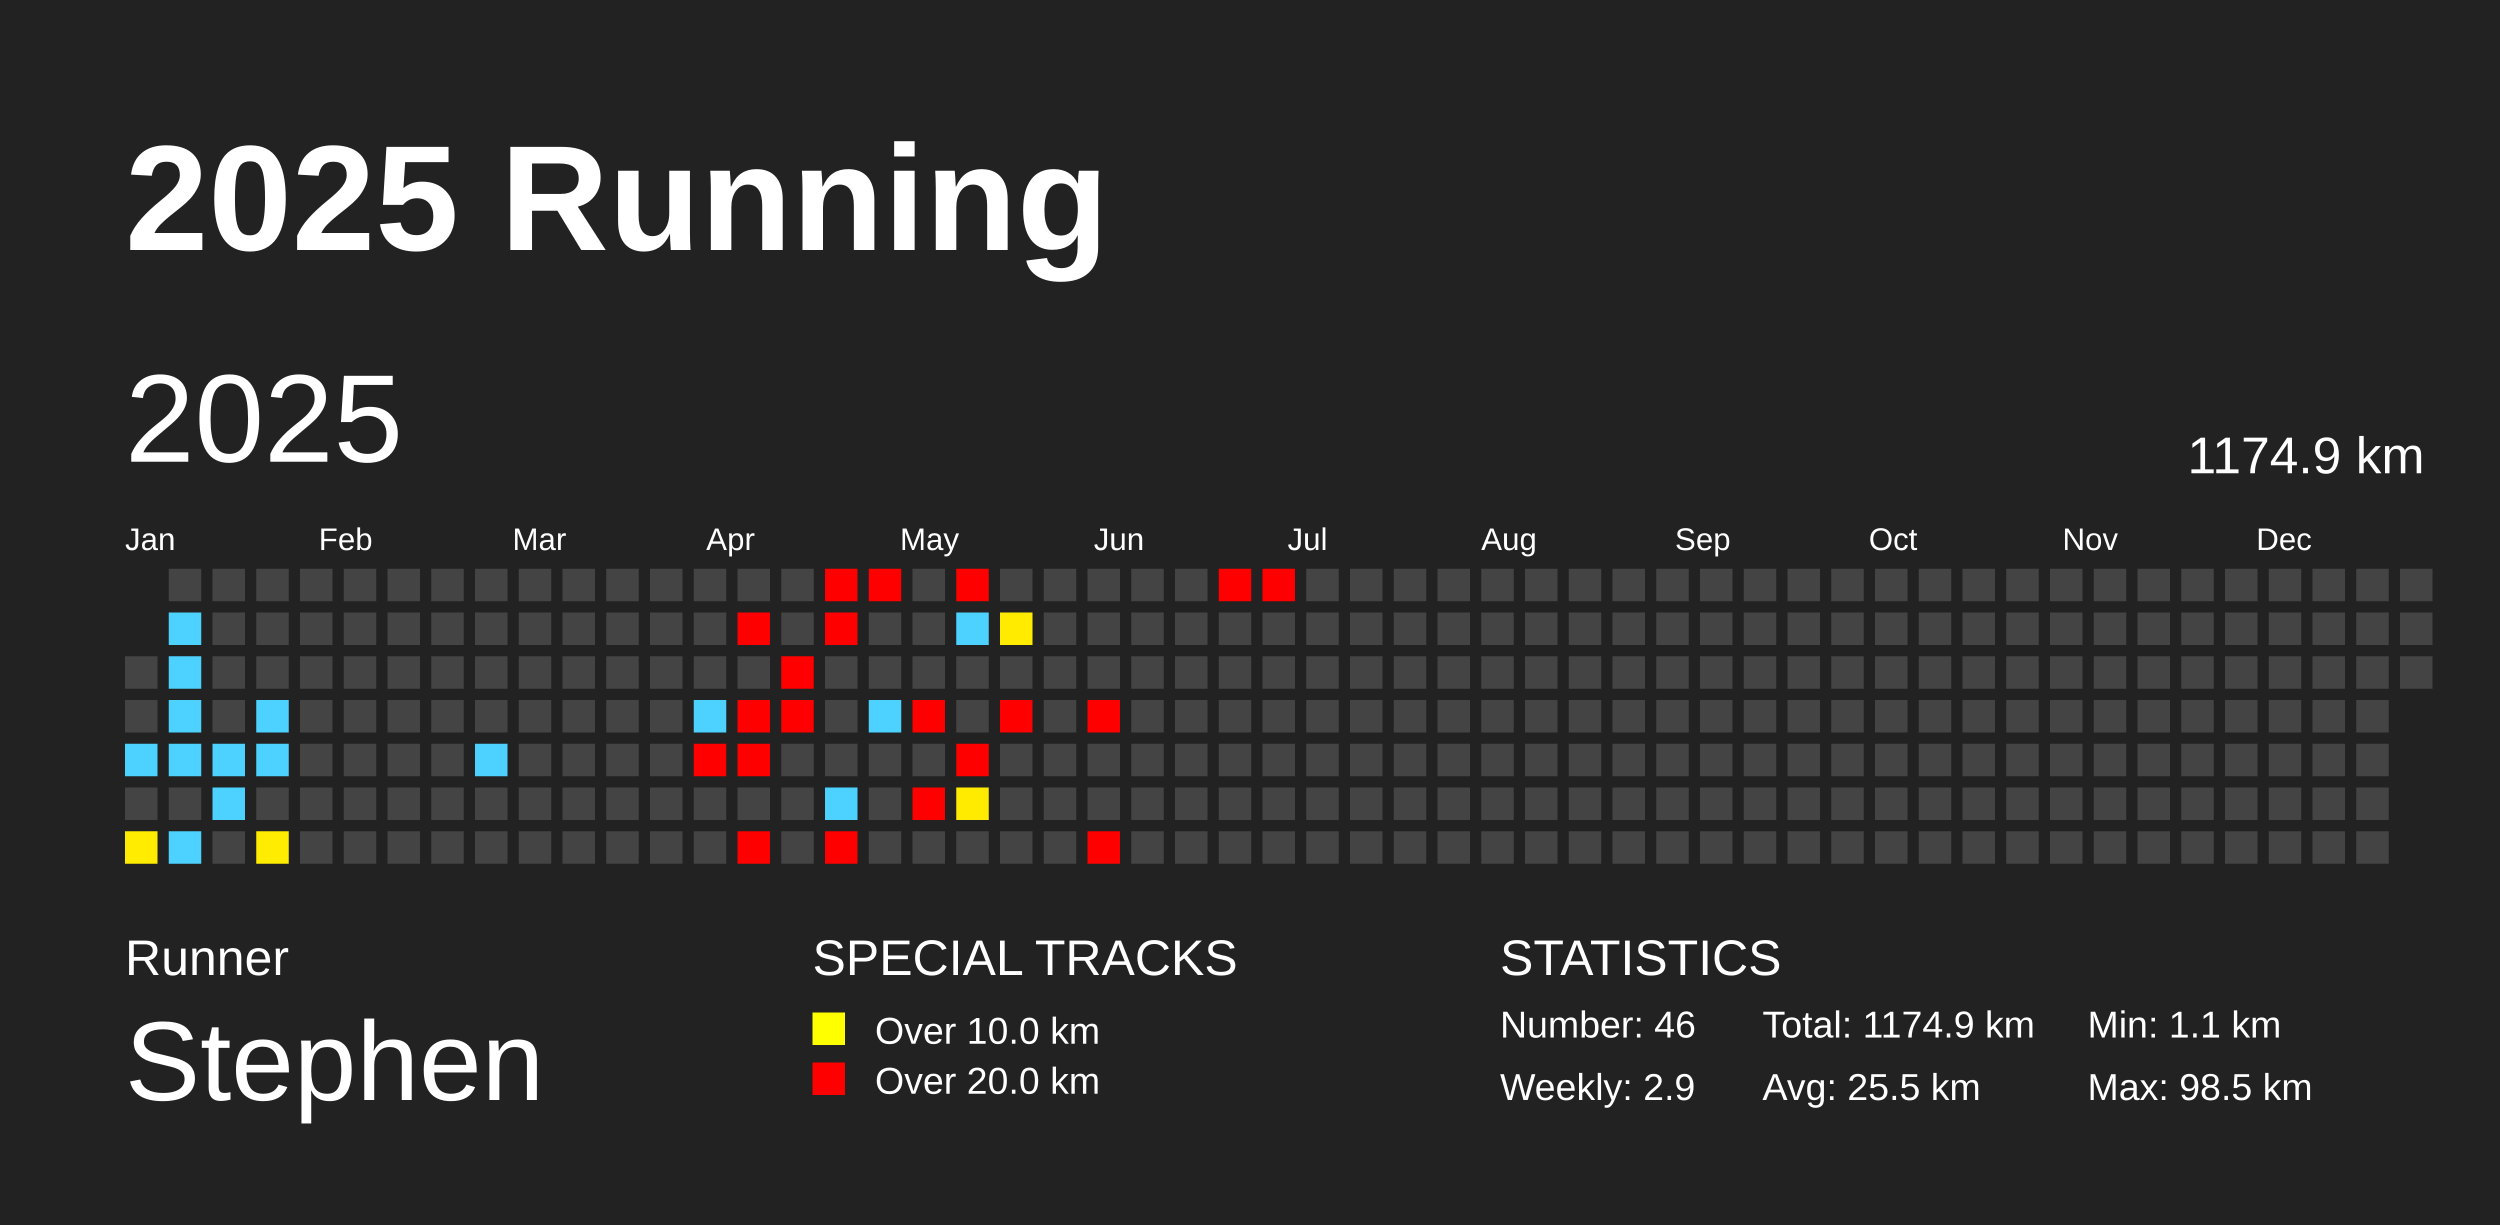
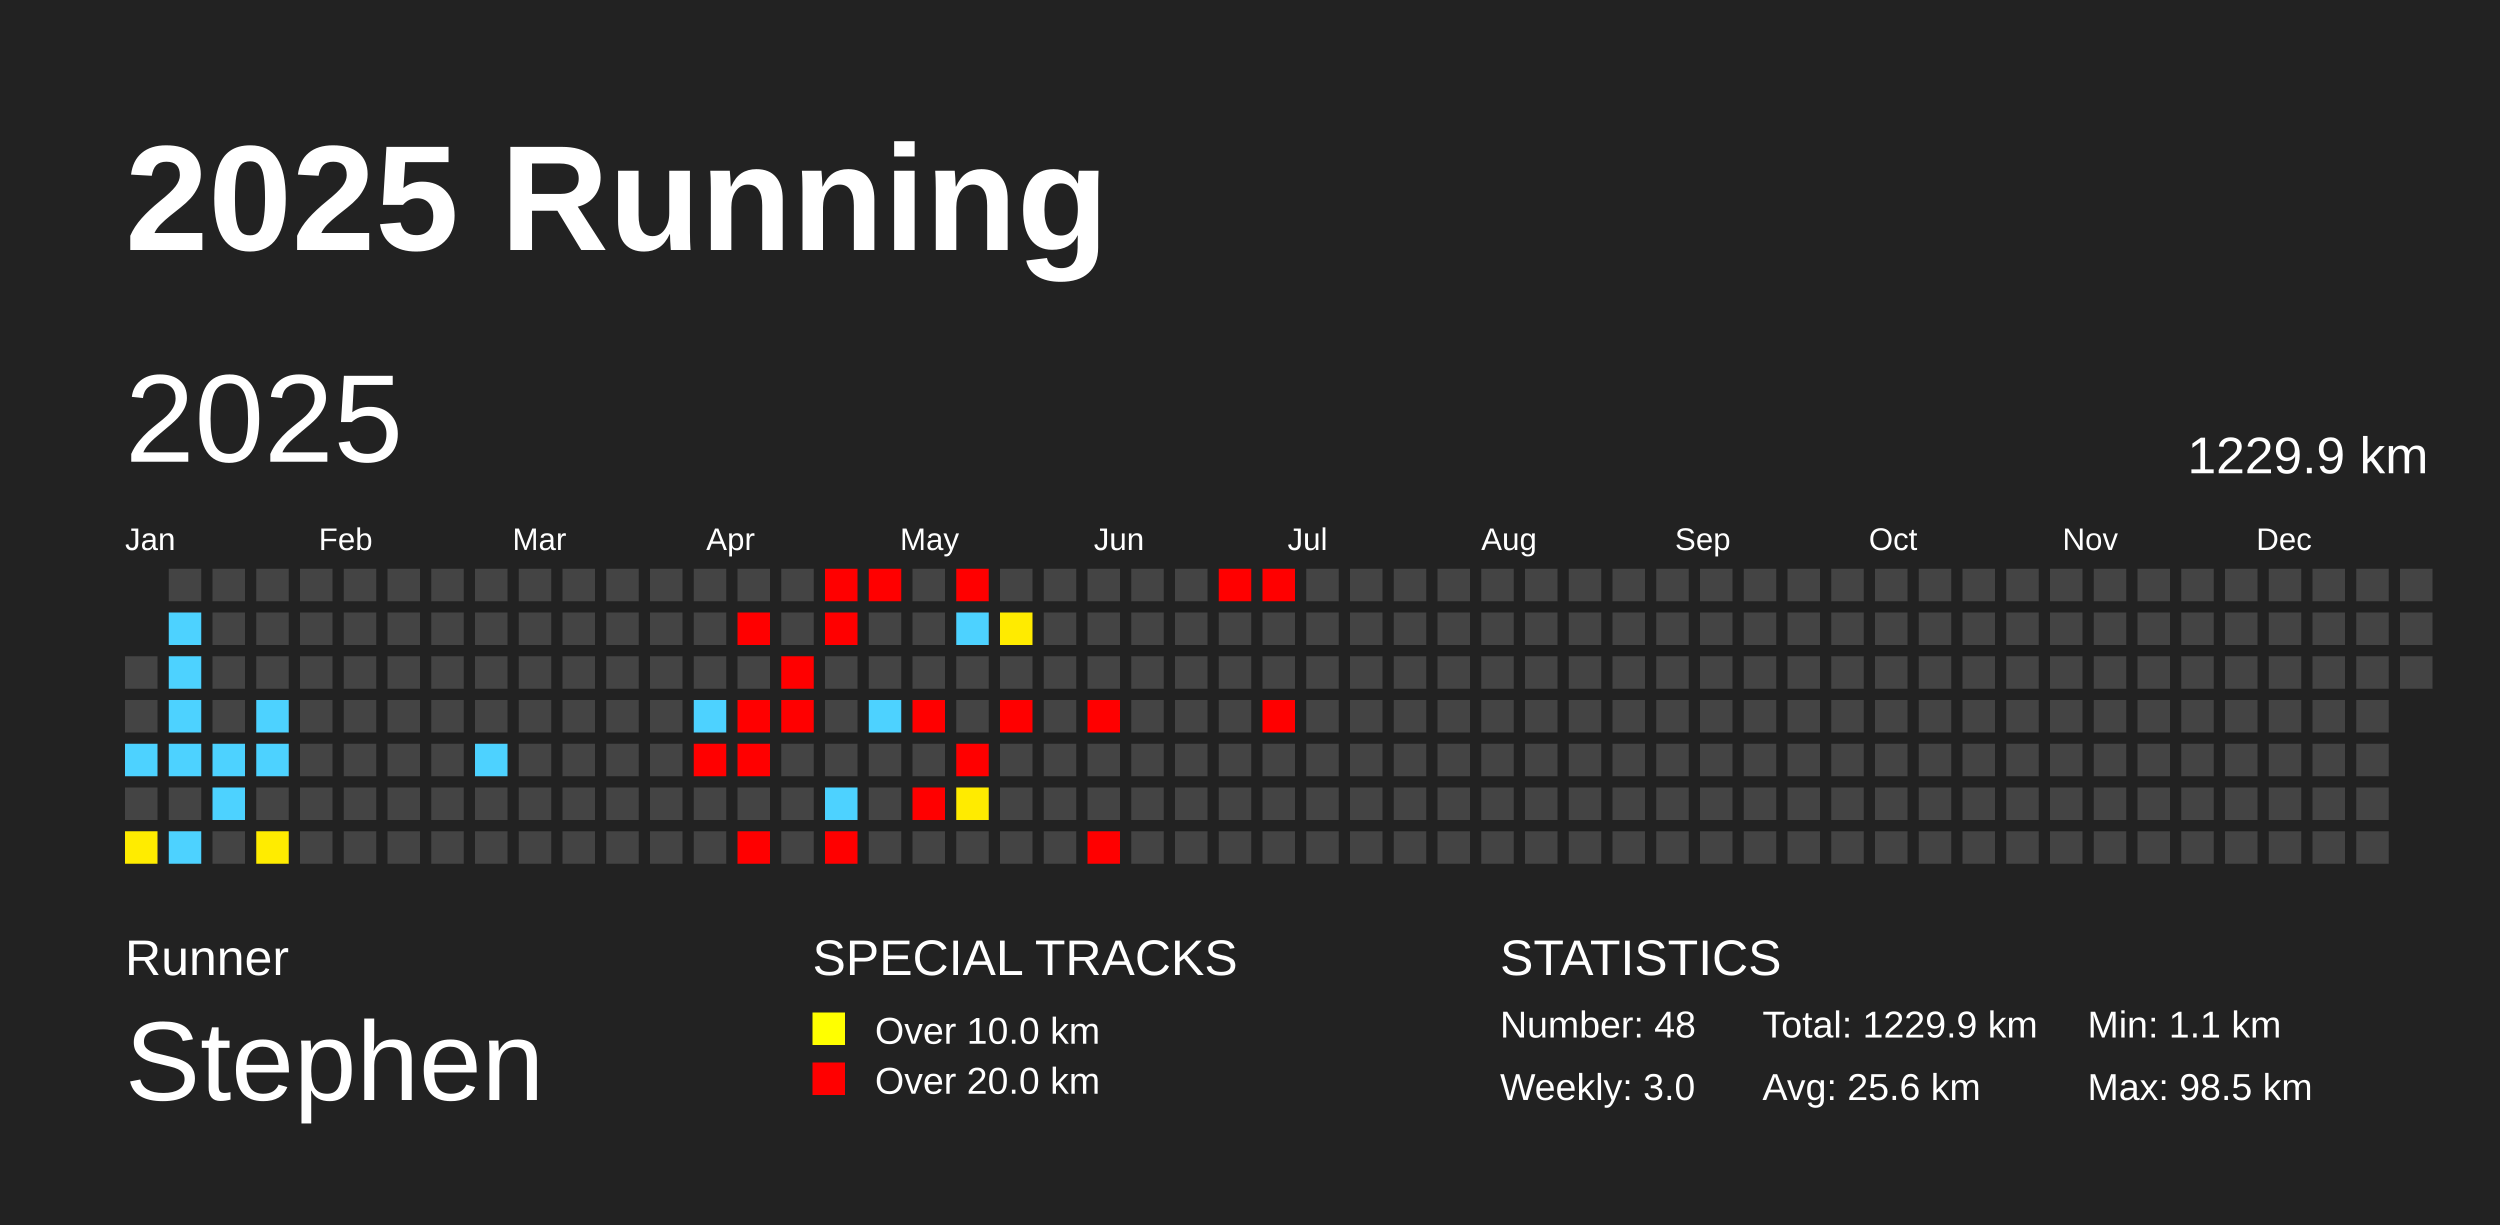
<svg xmlns="http://www.w3.org/2000/svg" baseProfile="full" height="98mm" version="1.1" viewBox="0,0,200,98" width="200mm">
  <defs />
  <rect fill="#222222" height="98" width="200" x="0" y="0" />
  <text fill="#FFFFFF" style="font-size:12px; font-family:Arial; font-weight:bold;" x="10" y="20">2025 Running</text>
  <text fill="#FFFFFF" style="font-size:4px; font-family:Arial" x="10" y="78">Runner</text>
  <text fill="#FFFFFF" style="font-size:9px; font-family:Arial" x="10" y="88">Stephen</text>
  <text fill="#FFFFFF" style="font-size:4px; font-family:Arial" x="65" y="78">SPECIAL TRACKS</text>
  <rect fill="yellow" height="2.6" width="2.6" x="65" y="81" />
  <text fill="#FFFFFF" style="font-size:3px; font-family:Arial" x="70" y="83.5">Over 10.0 km</text>
  <rect fill="red" height="2.6" width="2.6" x="65" y="85" />
  <text fill="#FFFFFF" style="font-size:3px; font-family:Arial" x="70" y="87.5">Over 20.0 km</text>
  <text fill="#FFFFFF" style="font-size:4px; font-family:Arial" x="120" y="78">STATISTICS</text>
-   <text fill="#FFFFFF" style="font-size:3px; font-family:Arial" x="120" y="83">Number: 46</text>
-   <text fill="#FFFFFF" style="font-size:3px; font-family:Arial" x="120" y="88">Weekly: 2.9</text>
-   <text fill="#FFFFFF" style="font-size:3px; font-family:Arial" x="141" y="83">Total: 1174.9 km</text>
-   <text fill="#FFFFFF" style="font-size:3px; font-family:Arial" x="141" y="88">Avg: 25.5 km</text>
+   <text fill="#FFFFFF" style="font-size:3px; font-family:Arial" x="120" y="83">Number: 48</text>
+   <text fill="#FFFFFF" style="font-size:3px; font-family:Arial" x="120" y="88">Weekly: 3.0</text>
+   <text fill="#FFFFFF" style="font-size:3px; font-family:Arial" x="141" y="83">Total: 1229.9 km</text>
+   <text fill="#FFFFFF" style="font-size:3px; font-family:Arial" x="141" y="88">Avg: 25.6 km</text>
  <text fill="#FFFFFF" style="font-size:3px; font-family:Arial" x="167" y="83">Min: 1.1 km</text>
  <text fill="#FFFFFF" style="font-size:3px; font-family:Arial" x="167" y="88">Max: 98.5 km</text>
  <text dominant-baseline="hanging" fill="#FFFFFF" style="font-size:10.0px; font-family:Arial;" x="10" y="30">2025</text>
-   <text dominant-baseline="hanging" fill="#FFFFFF" style="font-size:4.125px; font-family:Arial;" x="175" y="35">1174.9 km</text>
+   <text dominant-baseline="hanging" fill="#FFFFFF" style="font-size:4.125px; font-family:Arial;" x="175" y="35">1229.9 km</text>
  <text fill="#FFFFFF" style="font-size:2.5px; font-family:Arial" x="10.0" y="44">Jan</text>
  <text fill="#FFFFFF" style="font-size:2.5px; font-family:Arial" x="25.5" y="44">Feb</text>
  <text fill="#FFFFFF" style="font-size:2.5px; font-family:Arial" x="41.0" y="44">Mar</text>
  <text fill="#FFFFFF" style="font-size:2.5px; font-family:Arial" x="56.5" y="44">Apr</text>
  <text fill="#FFFFFF" style="font-size:2.5px; font-family:Arial" x="72.0" y="44">May</text>
  <text fill="#FFFFFF" style="font-size:2.5px; font-family:Arial" x="87.5" y="44">Jun</text>
  <text fill="#FFFFFF" style="font-size:2.5px; font-family:Arial" x="103.0" y="44">Jul</text>
  <text fill="#FFFFFF" style="font-size:2.5px; font-family:Arial" x="118.5" y="44">Aug</text>
  <text fill="#FFFFFF" style="font-size:2.5px; font-family:Arial" x="134.0" y="44">Sep</text>
  <text fill="#FFFFFF" style="font-size:2.5px; font-family:Arial" x="149.5" y="44">Oct</text>
  <text fill="#FFFFFF" style="font-size:2.5px; font-family:Arial" x="165.0" y="44">Nov</text>
  <text fill="#FFFFFF" style="font-size:2.5px; font-family:Arial" x="180.5" y="44">Dec</text>
  <rect fill="#444444" height="2.6" width="2.6" x="10.0" y="52.5" />
  <rect fill="#444444" height="2.6" width="2.6" x="10.0" y="56.0" />
  <rect fill="#4dd2ff" height="2.6" width="2.6" x="10.0" y="59.5" />
  <rect fill="#444444" height="2.6" width="2.6" x="10.0" y="63.0" />
  <rect fill="#ffec00" height="2.6" width="2.6" x="10.0" y="66.5" />
  <rect fill="#444444" height="2.6" width="2.6" x="13.5" y="45.5" />
  <rect fill="#4dd2ff" height="2.6" width="2.6" x="13.5" y="49.0" />
  <rect fill="#4dd2ff" height="2.6" width="2.6" x="13.5" y="52.5" />
  <rect fill="#4dd2ff" height="2.6" width="2.6" x="13.5" y="56.0" />
  <rect fill="#4dd2ff" height="2.6" width="2.6" x="13.5" y="59.5" />
  <rect fill="#444444" height="2.6" width="2.6" x="13.5" y="63.0" />
  <rect fill="#4dd2ff" height="2.6" width="2.6" x="13.5" y="66.5" />
  <rect fill="#444444" height="2.6" width="2.6" x="17.0" y="45.5" />
  <rect fill="#444444" height="2.6" width="2.6" x="17.0" y="49.0" />
  <rect fill="#444444" height="2.6" width="2.6" x="17.0" y="52.5" />
  <rect fill="#444444" height="2.6" width="2.6" x="17.0" y="56.0" />
  <rect fill="#4dd2ff" height="2.6" width="2.6" x="17.0" y="59.5" />
  <rect fill="#4dd2ff" height="2.6" width="2.6" x="17.0" y="63.0" />
  <rect fill="#444444" height="2.6" width="2.6" x="17.0" y="66.5" />
  <rect fill="#444444" height="2.6" width="2.6" x="20.5" y="45.5" />
  <rect fill="#444444" height="2.6" width="2.6" x="20.5" y="49.0" />
  <rect fill="#444444" height="2.6" width="2.6" x="20.5" y="52.5" />
  <rect fill="#4dd2ff" height="2.6" width="2.6" x="20.5" y="56.0" />
  <rect fill="#4dd2ff" height="2.6" width="2.6" x="20.5" y="59.5" />
  <rect fill="#444444" height="2.6" width="2.6" x="20.5" y="63.0" />
  <rect fill="#ffec00" height="2.6" width="2.6" x="20.5" y="66.5" />
  <rect fill="#444444" height="2.6" width="2.6" x="24.0" y="45.5" />
  <rect fill="#444444" height="2.6" width="2.6" x="24.0" y="49.0" />
  <rect fill="#444444" height="2.6" width="2.6" x="24.0" y="52.5" />
  <rect fill="#444444" height="2.6" width="2.6" x="24.0" y="56.0" />
  <rect fill="#444444" height="2.6" width="2.6" x="24.0" y="59.5" />
  <rect fill="#444444" height="2.6" width="2.6" x="24.0" y="63.0" />
  <rect fill="#444444" height="2.6" width="2.6" x="24.0" y="66.5" />
  <rect fill="#444444" height="2.6" width="2.6" x="27.5" y="45.5" />
  <rect fill="#444444" height="2.6" width="2.6" x="27.5" y="49.0" />
  <rect fill="#444444" height="2.6" width="2.6" x="27.5" y="52.5" />
  <rect fill="#444444" height="2.6" width="2.6" x="27.5" y="56.0" />
  <rect fill="#444444" height="2.6" width="2.6" x="27.5" y="59.5" />
  <rect fill="#444444" height="2.6" width="2.6" x="27.5" y="63.0" />
  <rect fill="#444444" height="2.6" width="2.6" x="27.5" y="66.5" />
  <rect fill="#444444" height="2.6" width="2.6" x="31.0" y="45.5" />
  <rect fill="#444444" height="2.6" width="2.6" x="31.0" y="49.0" />
  <rect fill="#444444" height="2.6" width="2.6" x="31.0" y="52.5" />
  <rect fill="#444444" height="2.6" width="2.6" x="31.0" y="56.0" />
  <rect fill="#444444" height="2.6" width="2.6" x="31.0" y="59.5" />
  <rect fill="#444444" height="2.6" width="2.6" x="31.0" y="63.0" />
  <rect fill="#444444" height="2.6" width="2.6" x="31.0" y="66.5" />
  <rect fill="#444444" height="2.6" width="2.6" x="34.5" y="45.5" />
  <rect fill="#444444" height="2.6" width="2.6" x="34.5" y="49.0" />
  <rect fill="#444444" height="2.6" width="2.6" x="34.5" y="52.5" />
  <rect fill="#444444" height="2.6" width="2.6" x="34.5" y="56.0" />
  <rect fill="#444444" height="2.6" width="2.6" x="34.5" y="59.5" />
  <rect fill="#444444" height="2.6" width="2.6" x="34.5" y="63.0" />
  <rect fill="#444444" height="2.6" width="2.6" x="34.5" y="66.5" />
  <rect fill="#444444" height="2.6" width="2.6" x="38.0" y="45.5" />
  <rect fill="#444444" height="2.6" width="2.6" x="38.0" y="49.0" />
  <rect fill="#444444" height="2.6" width="2.6" x="38.0" y="52.5" />
  <rect fill="#444444" height="2.6" width="2.6" x="38.0" y="56.0" />
  <rect fill="#4dd2ff" height="2.6" width="2.6" x="38.0" y="59.5" />
  <rect fill="#444444" height="2.6" width="2.6" x="38.0" y="63.0" />
  <rect fill="#444444" height="2.6" width="2.6" x="38.0" y="66.5" />
  <rect fill="#444444" height="2.6" width="2.6" x="41.5" y="45.5" />
  <rect fill="#444444" height="2.6" width="2.6" x="41.5" y="49.0" />
  <rect fill="#444444" height="2.6" width="2.6" x="41.5" y="52.5" />
  <rect fill="#444444" height="2.6" width="2.6" x="41.5" y="56.0" />
  <rect fill="#444444" height="2.6" width="2.6" x="41.5" y="59.5" />
  <rect fill="#444444" height="2.6" width="2.6" x="41.5" y="63.0" />
  <rect fill="#444444" height="2.6" width="2.6" x="41.5" y="66.5" />
  <rect fill="#444444" height="2.6" width="2.6" x="45.0" y="45.5" />
  <rect fill="#444444" height="2.6" width="2.6" x="45.0" y="49.0" />
  <rect fill="#444444" height="2.6" width="2.6" x="45.0" y="52.5" />
  <rect fill="#444444" height="2.6" width="2.6" x="45.0" y="56.0" />
  <rect fill="#444444" height="2.6" width="2.6" x="45.0" y="59.5" />
  <rect fill="#444444" height="2.6" width="2.6" x="45.0" y="63.0" />
  <rect fill="#444444" height="2.6" width="2.6" x="45.0" y="66.5" />
  <rect fill="#444444" height="2.6" width="2.6" x="48.5" y="45.5" />
  <rect fill="#444444" height="2.6" width="2.6" x="48.5" y="49.0" />
  <rect fill="#444444" height="2.6" width="2.6" x="48.5" y="52.5" />
  <rect fill="#444444" height="2.6" width="2.6" x="48.5" y="56.0" />
  <rect fill="#444444" height="2.6" width="2.6" x="48.5" y="59.5" />
  <rect fill="#444444" height="2.6" width="2.6" x="48.5" y="63.0" />
  <rect fill="#444444" height="2.6" width="2.6" x="48.5" y="66.5" />
  <rect fill="#444444" height="2.6" width="2.6" x="52.0" y="45.5" />
  <rect fill="#444444" height="2.6" width="2.6" x="52.0" y="49.0" />
  <rect fill="#444444" height="2.6" width="2.6" x="52.0" y="52.5" />
  <rect fill="#444444" height="2.6" width="2.6" x="52.0" y="56.0" />
  <rect fill="#444444" height="2.6" width="2.6" x="52.0" y="59.5" />
  <rect fill="#444444" height="2.6" width="2.6" x="52.0" y="63.0" />
  <rect fill="#444444" height="2.6" width="2.6" x="52.0" y="66.5" />
  <rect fill="#444444" height="2.6" width="2.6" x="55.5" y="45.5" />
  <rect fill="#444444" height="2.6" width="2.6" x="55.5" y="49.0" />
  <rect fill="#444444" height="2.6" width="2.6" x="55.5" y="52.5" />
  <rect fill="#4dd2ff" height="2.6" width="2.6" x="55.5" y="56.0" />
  <rect fill="red" height="2.6" width="2.6" x="55.5" y="59.5" />
  <rect fill="#444444" height="2.6" width="2.6" x="55.5" y="63.0" />
  <rect fill="#444444" height="2.6" width="2.6" x="55.5" y="66.5" />
  <rect fill="#444444" height="2.6" width="2.6" x="59.0" y="45.5" />
  <rect fill="red" height="2.6" width="2.6" x="59.0" y="49.0" />
  <rect fill="#444444" height="2.6" width="2.6" x="59.0" y="52.5" />
  <rect fill="red" height="2.6" width="2.6" x="59.0" y="56.0" />
  <rect fill="red" height="2.6" width="2.6" x="59.0" y="59.5" />
  <rect fill="#444444" height="2.6" width="2.6" x="59.0" y="63.0" />
  <rect fill="red" height="2.6" width="2.6" x="59.0" y="66.5" />
  <rect fill="#444444" height="2.6" width="2.6" x="62.5" y="45.5" />
  <rect fill="#444444" height="2.6" width="2.6" x="62.5" y="49.0" />
  <rect fill="red" height="2.6" width="2.6" x="62.5" y="52.5" />
  <rect fill="red" height="2.6" width="2.6" x="62.5" y="56.0" />
  <rect fill="#444444" height="2.6" width="2.6" x="62.5" y="59.5" />
  <rect fill="#444444" height="2.6" width="2.6" x="62.5" y="63.0" />
  <rect fill="#444444" height="2.6" width="2.6" x="62.5" y="66.5" />
  <rect fill="red" height="2.6" width="2.6" x="66.0" y="45.5" />
  <rect fill="red" height="2.6" width="2.6" x="66.0" y="49.0" />
  <rect fill="#444444" height="2.6" width="2.6" x="66.0" y="52.5" />
  <rect fill="#444444" height="2.6" width="2.6" x="66.0" y="56.0" />
  <rect fill="#444444" height="2.6" width="2.6" x="66.0" y="59.5" />
  <rect fill="#4dd2ff" height="2.6" width="2.6" x="66.0" y="63.0" />
  <rect fill="red" height="2.6" width="2.6" x="66.0" y="66.5" />
  <rect fill="red" height="2.6" width="2.6" x="69.5" y="45.5" />
  <rect fill="#444444" height="2.6" width="2.6" x="69.5" y="49.0" />
  <rect fill="#444444" height="2.6" width="2.6" x="69.5" y="52.5" />
  <rect fill="#4dd2ff" height="2.6" width="2.6" x="69.5" y="56.0" />
  <rect fill="#444444" height="2.6" width="2.6" x="69.5" y="59.5" />
  <rect fill="#444444" height="2.6" width="2.6" x="69.5" y="63.0" />
  <rect fill="#444444" height="2.6" width="2.6" x="69.5" y="66.5" />
  <rect fill="#444444" height="2.6" width="2.6" x="73.0" y="45.5" />
  <rect fill="#444444" height="2.6" width="2.6" x="73.0" y="49.0" />
  <rect fill="#444444" height="2.6" width="2.6" x="73.0" y="52.5" />
  <rect fill="red" height="2.6" width="2.6" x="73.0" y="56.0" />
  <rect fill="#444444" height="2.6" width="2.6" x="73.0" y="59.5" />
  <rect fill="red" height="2.6" width="2.6" x="73.0" y="63.0" />
  <rect fill="#444444" height="2.6" width="2.6" x="73.0" y="66.5" />
  <rect fill="red" height="2.6" width="2.6" x="76.5" y="45.5" />
  <rect fill="#4dd2ff" height="2.6" width="2.6" x="76.5" y="49.0" />
  <rect fill="#444444" height="2.6" width="2.6" x="76.5" y="52.5" />
  <rect fill="#444444" height="2.6" width="2.6" x="76.5" y="56.0" />
  <rect fill="red" height="2.6" width="2.6" x="76.5" y="59.5" />
  <rect fill="#ffeb00" height="2.6" width="2.6" x="76.5" y="63.0" />
  <rect fill="#444444" height="2.6" width="2.6" x="76.5" y="66.5" />
  <rect fill="#444444" height="2.6" width="2.6" x="80.0" y="45.5" />
  <rect fill="#ffeb00" height="2.6" width="2.6" x="80.0" y="49.0" />
  <rect fill="#444444" height="2.6" width="2.6" x="80.0" y="52.5" />
  <rect fill="red" height="2.6" width="2.6" x="80.0" y="56.0" />
  <rect fill="#444444" height="2.6" width="2.6" x="80.0" y="59.5" />
  <rect fill="#444444" height="2.6" width="2.6" x="80.0" y="63.0" />
  <rect fill="#444444" height="2.6" width="2.6" x="80.0" y="66.5" />
  <rect fill="#444444" height="2.6" width="2.6" x="83.5" y="45.5" />
  <rect fill="#444444" height="2.6" width="2.6" x="83.5" y="49.0" />
  <rect fill="#444444" height="2.6" width="2.6" x="83.5" y="52.5" />
  <rect fill="#444444" height="2.6" width="2.6" x="83.5" y="56.0" />
  <rect fill="#444444" height="2.6" width="2.6" x="83.5" y="59.5" />
  <rect fill="#444444" height="2.6" width="2.6" x="83.5" y="63.0" />
  <rect fill="#444444" height="2.6" width="2.6" x="83.5" y="66.5" />
  <rect fill="#444444" height="2.6" width="2.6" x="87.0" y="45.5" />
  <rect fill="#444444" height="2.6" width="2.6" x="87.0" y="49.0" />
  <rect fill="#444444" height="2.6" width="2.6" x="87.0" y="52.5" />
  <rect fill="red" height="2.6" width="2.6" x="87.0" y="56.0" />
  <rect fill="#444444" height="2.6" width="2.6" x="87.0" y="59.5" />
  <rect fill="#444444" height="2.6" width="2.6" x="87.0" y="63.0" />
  <rect fill="red" height="2.6" width="2.6" x="87.0" y="66.5" />
  <rect fill="#444444" height="2.6" width="2.6" x="90.5" y="45.5" />
  <rect fill="#444444" height="2.6" width="2.6" x="90.5" y="49.0" />
  <rect fill="#444444" height="2.6" width="2.6" x="90.5" y="52.5" />
  <rect fill="#444444" height="2.6" width="2.6" x="90.5" y="56.0" />
  <rect fill="#444444" height="2.6" width="2.6" x="90.5" y="59.5" />
  <rect fill="#444444" height="2.6" width="2.6" x="90.5" y="63.0" />
  <rect fill="#444444" height="2.6" width="2.6" x="90.5" y="66.5" />
  <rect fill="#444444" height="2.6" width="2.6" x="94.0" y="45.5" />
  <rect fill="#444444" height="2.6" width="2.6" x="94.0" y="49.0" />
  <rect fill="#444444" height="2.6" width="2.6" x="94.0" y="52.5" />
  <rect fill="#444444" height="2.6" width="2.6" x="94.0" y="56.0" />
  <rect fill="#444444" height="2.6" width="2.6" x="94.0" y="59.5" />
  <rect fill="#444444" height="2.6" width="2.6" x="94.0" y="63.0" />
  <rect fill="#444444" height="2.6" width="2.6" x="94.0" y="66.5" />
  <rect fill="red" height="2.6" width="2.6" x="97.5" y="45.5" />
  <rect fill="#444444" height="2.6" width="2.6" x="97.5" y="49.0" />
  <rect fill="#444444" height="2.6" width="2.6" x="97.5" y="52.5" />
  <rect fill="#444444" height="2.6" width="2.6" x="97.5" y="56.0" />
  <rect fill="#444444" height="2.6" width="2.6" x="97.5" y="59.5" />
  <rect fill="#444444" height="2.6" width="2.6" x="97.5" y="63.0" />
  <rect fill="#444444" height="2.6" width="2.6" x="97.5" y="66.5" />
  <rect fill="red" height="2.6" width="2.6" x="101.0" y="45.5" />
  <rect fill="#444444" height="2.6" width="2.6" x="101.0" y="49.0" />
  <rect fill="#444444" height="2.6" width="2.6" x="101.0" y="52.5" />
-   <rect fill="#444444" height="2.6" width="2.6" x="101.0" y="56.0" />
+   <rect fill="red" height="2.6" width="2.6" x="101.0" y="56.0" />
  <rect fill="#444444" height="2.6" width="2.6" x="101.0" y="59.5" />
  <rect fill="#444444" height="2.6" width="2.6" x="101.0" y="63.0" />
  <rect fill="#444444" height="2.6" width="2.6" x="101.0" y="66.5" />
  <rect fill="#444444" height="2.6" width="2.6" x="104.5" y="45.5" />
  <rect fill="#444444" height="2.6" width="2.6" x="104.5" y="49.0" />
  <rect fill="#444444" height="2.6" width="2.6" x="104.5" y="52.5" />
  <rect fill="#444444" height="2.6" width="2.6" x="104.5" y="56.0" />
  <rect fill="#444444" height="2.6" width="2.6" x="104.5" y="59.5" />
  <rect fill="#444444" height="2.6" width="2.6" x="104.5" y="63.0" />
  <rect fill="#444444" height="2.6" width="2.6" x="104.5" y="66.5" />
  <rect fill="#444444" height="2.6" width="2.6" x="108.0" y="45.5" />
  <rect fill="#444444" height="2.6" width="2.6" x="108.0" y="49.0" />
  <rect fill="#444444" height="2.6" width="2.6" x="108.0" y="52.5" />
  <rect fill="#444444" height="2.6" width="2.6" x="108.0" y="56.0" />
  <rect fill="#444444" height="2.6" width="2.6" x="108.0" y="59.5" />
  <rect fill="#444444" height="2.6" width="2.6" x="108.0" y="63.0" />
  <rect fill="#444444" height="2.6" width="2.6" x="108.0" y="66.5" />
  <rect fill="#444444" height="2.6" width="2.6" x="111.5" y="45.5" />
  <rect fill="#444444" height="2.6" width="2.6" x="111.5" y="49.0" />
  <rect fill="#444444" height="2.6" width="2.6" x="111.5" y="52.5" />
  <rect fill="#444444" height="2.6" width="2.6" x="111.5" y="56.0" />
  <rect fill="#444444" height="2.6" width="2.6" x="111.5" y="59.5" />
  <rect fill="#444444" height="2.6" width="2.6" x="111.5" y="63.0" />
  <rect fill="#444444" height="2.6" width="2.6" x="111.5" y="66.5" />
  <rect fill="#444444" height="2.6" width="2.6" x="115.0" y="45.5" />
  <rect fill="#444444" height="2.6" width="2.6" x="115.0" y="49.0" />
  <rect fill="#444444" height="2.6" width="2.6" x="115.0" y="52.5" />
  <rect fill="#444444" height="2.6" width="2.6" x="115.0" y="56.0" />
  <rect fill="#444444" height="2.6" width="2.6" x="115.0" y="59.5" />
  <rect fill="#444444" height="2.6" width="2.6" x="115.0" y="63.0" />
  <rect fill="#444444" height="2.6" width="2.6" x="115.0" y="66.5" />
  <rect fill="#444444" height="2.6" width="2.6" x="118.5" y="45.5" />
  <rect fill="#444444" height="2.6" width="2.6" x="118.5" y="49.0" />
  <rect fill="#444444" height="2.6" width="2.6" x="118.5" y="52.5" />
  <rect fill="#444444" height="2.6" width="2.6" x="118.5" y="56.0" />
  <rect fill="#444444" height="2.6" width="2.6" x="118.5" y="59.5" />
  <rect fill="#444444" height="2.6" width="2.6" x="118.5" y="63.0" />
  <rect fill="#444444" height="2.6" width="2.6" x="118.5" y="66.5" />
  <rect fill="#444444" height="2.6" width="2.6" x="122.0" y="45.5" />
  <rect fill="#444444" height="2.6" width="2.6" x="122.0" y="49.0" />
  <rect fill="#444444" height="2.6" width="2.6" x="122.0" y="52.5" />
  <rect fill="#444444" height="2.6" width="2.6" x="122.0" y="56.0" />
  <rect fill="#444444" height="2.6" width="2.6" x="122.0" y="59.5" />
  <rect fill="#444444" height="2.6" width="2.6" x="122.0" y="63.0" />
  <rect fill="#444444" height="2.6" width="2.6" x="122.0" y="66.5" />
  <rect fill="#444444" height="2.6" width="2.6" x="125.5" y="45.5" />
  <rect fill="#444444" height="2.6" width="2.6" x="125.5" y="49.0" />
  <rect fill="#444444" height="2.6" width="2.6" x="125.5" y="52.5" />
  <rect fill="#444444" height="2.6" width="2.6" x="125.5" y="56.0" />
  <rect fill="#444444" height="2.6" width="2.6" x="125.5" y="59.5" />
  <rect fill="#444444" height="2.6" width="2.6" x="125.5" y="63.0" />
  <rect fill="#444444" height="2.6" width="2.6" x="125.5" y="66.5" />
  <rect fill="#444444" height="2.6" width="2.6" x="129.0" y="45.5" />
  <rect fill="#444444" height="2.6" width="2.6" x="129.0" y="49.0" />
  <rect fill="#444444" height="2.6" width="2.6" x="129.0" y="52.5" />
  <rect fill="#444444" height="2.6" width="2.6" x="129.0" y="56.0" />
  <rect fill="#444444" height="2.6" width="2.6" x="129.0" y="59.5" />
  <rect fill="#444444" height="2.6" width="2.6" x="129.0" y="63.0" />
  <rect fill="#444444" height="2.6" width="2.6" x="129.0" y="66.5" />
  <rect fill="#444444" height="2.6" width="2.6" x="132.5" y="45.5" />
  <rect fill="#444444" height="2.6" width="2.6" x="132.5" y="49.0" />
  <rect fill="#444444" height="2.6" width="2.6" x="132.5" y="52.5" />
  <rect fill="#444444" height="2.6" width="2.6" x="132.5" y="56.0" />
  <rect fill="#444444" height="2.6" width="2.6" x="132.5" y="59.5" />
  <rect fill="#444444" height="2.6" width="2.6" x="132.5" y="63.0" />
  <rect fill="#444444" height="2.6" width="2.6" x="132.5" y="66.5" />
  <rect fill="#444444" height="2.6" width="2.6" x="136.0" y="45.5" />
  <rect fill="#444444" height="2.6" width="2.6" x="136.0" y="49.0" />
  <rect fill="#444444" height="2.6" width="2.6" x="136.0" y="52.5" />
  <rect fill="#444444" height="2.6" width="2.6" x="136.0" y="56.0" />
  <rect fill="#444444" height="2.6" width="2.6" x="136.0" y="59.5" />
  <rect fill="#444444" height="2.6" width="2.6" x="136.0" y="63.0" />
  <rect fill="#444444" height="2.6" width="2.6" x="136.0" y="66.5" />
  <rect fill="#444444" height="2.6" width="2.6" x="139.5" y="45.5" />
  <rect fill="#444444" height="2.6" width="2.6" x="139.5" y="49.0" />
  <rect fill="#444444" height="2.6" width="2.6" x="139.5" y="52.5" />
  <rect fill="#444444" height="2.6" width="2.6" x="139.5" y="56.0" />
  <rect fill="#444444" height="2.6" width="2.6" x="139.5" y="59.5" />
  <rect fill="#444444" height="2.6" width="2.6" x="139.5" y="63.0" />
  <rect fill="#444444" height="2.6" width="2.6" x="139.5" y="66.5" />
  <rect fill="#444444" height="2.6" width="2.6" x="143.0" y="45.5" />
  <rect fill="#444444" height="2.6" width="2.6" x="143.0" y="49.0" />
  <rect fill="#444444" height="2.6" width="2.6" x="143.0" y="52.5" />
  <rect fill="#444444" height="2.6" width="2.6" x="143.0" y="56.0" />
  <rect fill="#444444" height="2.6" width="2.6" x="143.0" y="59.5" />
  <rect fill="#444444" height="2.6" width="2.6" x="143.0" y="63.0" />
  <rect fill="#444444" height="2.6" width="2.6" x="143.0" y="66.5" />
  <rect fill="#444444" height="2.6" width="2.6" x="146.5" y="45.5" />
  <rect fill="#444444" height="2.6" width="2.6" x="146.5" y="49.0" />
  <rect fill="#444444" height="2.6" width="2.6" x="146.5" y="52.5" />
  <rect fill="#444444" height="2.6" width="2.6" x="146.5" y="56.0" />
  <rect fill="#444444" height="2.6" width="2.6" x="146.5" y="59.5" />
  <rect fill="#444444" height="2.6" width="2.6" x="146.5" y="63.0" />
  <rect fill="#444444" height="2.6" width="2.6" x="146.5" y="66.5" />
  <rect fill="#444444" height="2.6" width="2.6" x="150.0" y="45.5" />
  <rect fill="#444444" height="2.6" width="2.6" x="150.0" y="49.0" />
  <rect fill="#444444" height="2.6" width="2.6" x="150.0" y="52.5" />
  <rect fill="#444444" height="2.6" width="2.6" x="150.0" y="56.0" />
  <rect fill="#444444" height="2.6" width="2.6" x="150.0" y="59.5" />
  <rect fill="#444444" height="2.6" width="2.6" x="150.0" y="63.0" />
  <rect fill="#444444" height="2.6" width="2.6" x="150.0" y="66.5" />
  <rect fill="#444444" height="2.6" width="2.6" x="153.5" y="45.5" />
  <rect fill="#444444" height="2.6" width="2.6" x="153.5" y="49.0" />
  <rect fill="#444444" height="2.6" width="2.6" x="153.5" y="52.5" />
  <rect fill="#444444" height="2.6" width="2.6" x="153.5" y="56.0" />
  <rect fill="#444444" height="2.6" width="2.6" x="153.5" y="59.5" />
  <rect fill="#444444" height="2.6" width="2.6" x="153.5" y="63.0" />
  <rect fill="#444444" height="2.6" width="2.6" x="153.5" y="66.5" />
  <rect fill="#444444" height="2.6" width="2.6" x="157.0" y="45.5" />
  <rect fill="#444444" height="2.6" width="2.6" x="157.0" y="49.0" />
  <rect fill="#444444" height="2.6" width="2.6" x="157.0" y="52.5" />
  <rect fill="#444444" height="2.6" width="2.6" x="157.0" y="56.0" />
  <rect fill="#444444" height="2.6" width="2.6" x="157.0" y="59.5" />
  <rect fill="#444444" height="2.6" width="2.6" x="157.0" y="63.0" />
  <rect fill="#444444" height="2.6" width="2.6" x="157.0" y="66.5" />
  <rect fill="#444444" height="2.6" width="2.6" x="160.5" y="45.5" />
  <rect fill="#444444" height="2.6" width="2.6" x="160.5" y="49.0" />
  <rect fill="#444444" height="2.6" width="2.6" x="160.5" y="52.5" />
  <rect fill="#444444" height="2.6" width="2.6" x="160.5" y="56.0" />
  <rect fill="#444444" height="2.6" width="2.6" x="160.5" y="59.5" />
  <rect fill="#444444" height="2.6" width="2.6" x="160.5" y="63.0" />
  <rect fill="#444444" height="2.6" width="2.6" x="160.5" y="66.5" />
  <rect fill="#444444" height="2.6" width="2.6" x="164.0" y="45.5" />
  <rect fill="#444444" height="2.6" width="2.6" x="164.0" y="49.0" />
  <rect fill="#444444" height="2.6" width="2.6" x="164.0" y="52.5" />
  <rect fill="#444444" height="2.6" width="2.6" x="164.0" y="56.0" />
  <rect fill="#444444" height="2.6" width="2.6" x="164.0" y="59.5" />
  <rect fill="#444444" height="2.6" width="2.6" x="164.0" y="63.0" />
  <rect fill="#444444" height="2.6" width="2.6" x="164.0" y="66.5" />
  <rect fill="#444444" height="2.6" width="2.6" x="167.5" y="45.5" />
  <rect fill="#444444" height="2.6" width="2.6" x="167.5" y="49.0" />
  <rect fill="#444444" height="2.6" width="2.6" x="167.5" y="52.5" />
  <rect fill="#444444" height="2.6" width="2.6" x="167.5" y="56.0" />
  <rect fill="#444444" height="2.6" width="2.6" x="167.5" y="59.5" />
  <rect fill="#444444" height="2.6" width="2.6" x="167.5" y="63.0" />
  <rect fill="#444444" height="2.6" width="2.6" x="167.5" y="66.5" />
  <rect fill="#444444" height="2.6" width="2.6" x="171.0" y="45.5" />
  <rect fill="#444444" height="2.6" width="2.6" x="171.0" y="49.0" />
  <rect fill="#444444" height="2.6" width="2.6" x="171.0" y="52.5" />
  <rect fill="#444444" height="2.6" width="2.6" x="171.0" y="56.0" />
  <rect fill="#444444" height="2.6" width="2.6" x="171.0" y="59.5" />
  <rect fill="#444444" height="2.6" width="2.6" x="171.0" y="63.0" />
  <rect fill="#444444" height="2.6" width="2.6" x="171.0" y="66.5" />
  <rect fill="#444444" height="2.6" width="2.6" x="174.5" y="45.5" />
  <rect fill="#444444" height="2.6" width="2.6" x="174.5" y="49.0" />
  <rect fill="#444444" height="2.6" width="2.6" x="174.5" y="52.5" />
  <rect fill="#444444" height="2.6" width="2.6" x="174.5" y="56.0" />
  <rect fill="#444444" height="2.6" width="2.6" x="174.5" y="59.5" />
  <rect fill="#444444" height="2.6" width="2.6" x="174.5" y="63.0" />
  <rect fill="#444444" height="2.6" width="2.6" x="174.5" y="66.5" />
  <rect fill="#444444" height="2.6" width="2.6" x="178.0" y="45.5" />
  <rect fill="#444444" height="2.6" width="2.6" x="178.0" y="49.0" />
  <rect fill="#444444" height="2.6" width="2.6" x="178.0" y="52.5" />
  <rect fill="#444444" height="2.6" width="2.6" x="178.0" y="56.0" />
  <rect fill="#444444" height="2.6" width="2.6" x="178.0" y="59.5" />
  <rect fill="#444444" height="2.6" width="2.6" x="178.0" y="63.0" />
  <rect fill="#444444" height="2.6" width="2.6" x="178.0" y="66.5" />
  <rect fill="#444444" height="2.6" width="2.6" x="181.5" y="45.5" />
  <rect fill="#444444" height="2.6" width="2.6" x="181.5" y="49.0" />
  <rect fill="#444444" height="2.6" width="2.6" x="181.5" y="52.5" />
  <rect fill="#444444" height="2.6" width="2.6" x="181.5" y="56.0" />
  <rect fill="#444444" height="2.6" width="2.6" x="181.5" y="59.5" />
  <rect fill="#444444" height="2.6" width="2.6" x="181.5" y="63.0" />
  <rect fill="#444444" height="2.6" width="2.6" x="181.5" y="66.5" />
  <rect fill="#444444" height="2.6" width="2.6" x="185.0" y="45.5" />
  <rect fill="#444444" height="2.6" width="2.6" x="185.0" y="49.0" />
  <rect fill="#444444" height="2.6" width="2.6" x="185.0" y="52.5" />
  <rect fill="#444444" height="2.6" width="2.6" x="185.0" y="56.0" />
  <rect fill="#444444" height="2.6" width="2.6" x="185.0" y="59.5" />
  <rect fill="#444444" height="2.6" width="2.6" x="185.0" y="63.0" />
  <rect fill="#444444" height="2.6" width="2.6" x="185.0" y="66.5" />
  <rect fill="#444444" height="2.6" width="2.6" x="188.5" y="45.5" />
  <rect fill="#444444" height="2.6" width="2.6" x="188.5" y="49.0" />
  <rect fill="#444444" height="2.6" width="2.6" x="188.5" y="52.5" />
  <rect fill="#444444" height="2.6" width="2.6" x="188.5" y="56.0" />
  <rect fill="#444444" height="2.6" width="2.6" x="188.5" y="59.5" />
  <rect fill="#444444" height="2.6" width="2.6" x="188.5" y="63.0" />
  <rect fill="#444444" height="2.6" width="2.6" x="188.5" y="66.5" />
  <rect fill="#444444" height="2.6" width="2.6" x="192.0" y="45.5" />
  <rect fill="#444444" height="2.6" width="2.6" x="192.0" y="49.0" />
  <rect fill="#444444" height="2.6" width="2.6" x="192.0" y="52.5" />
</svg>
